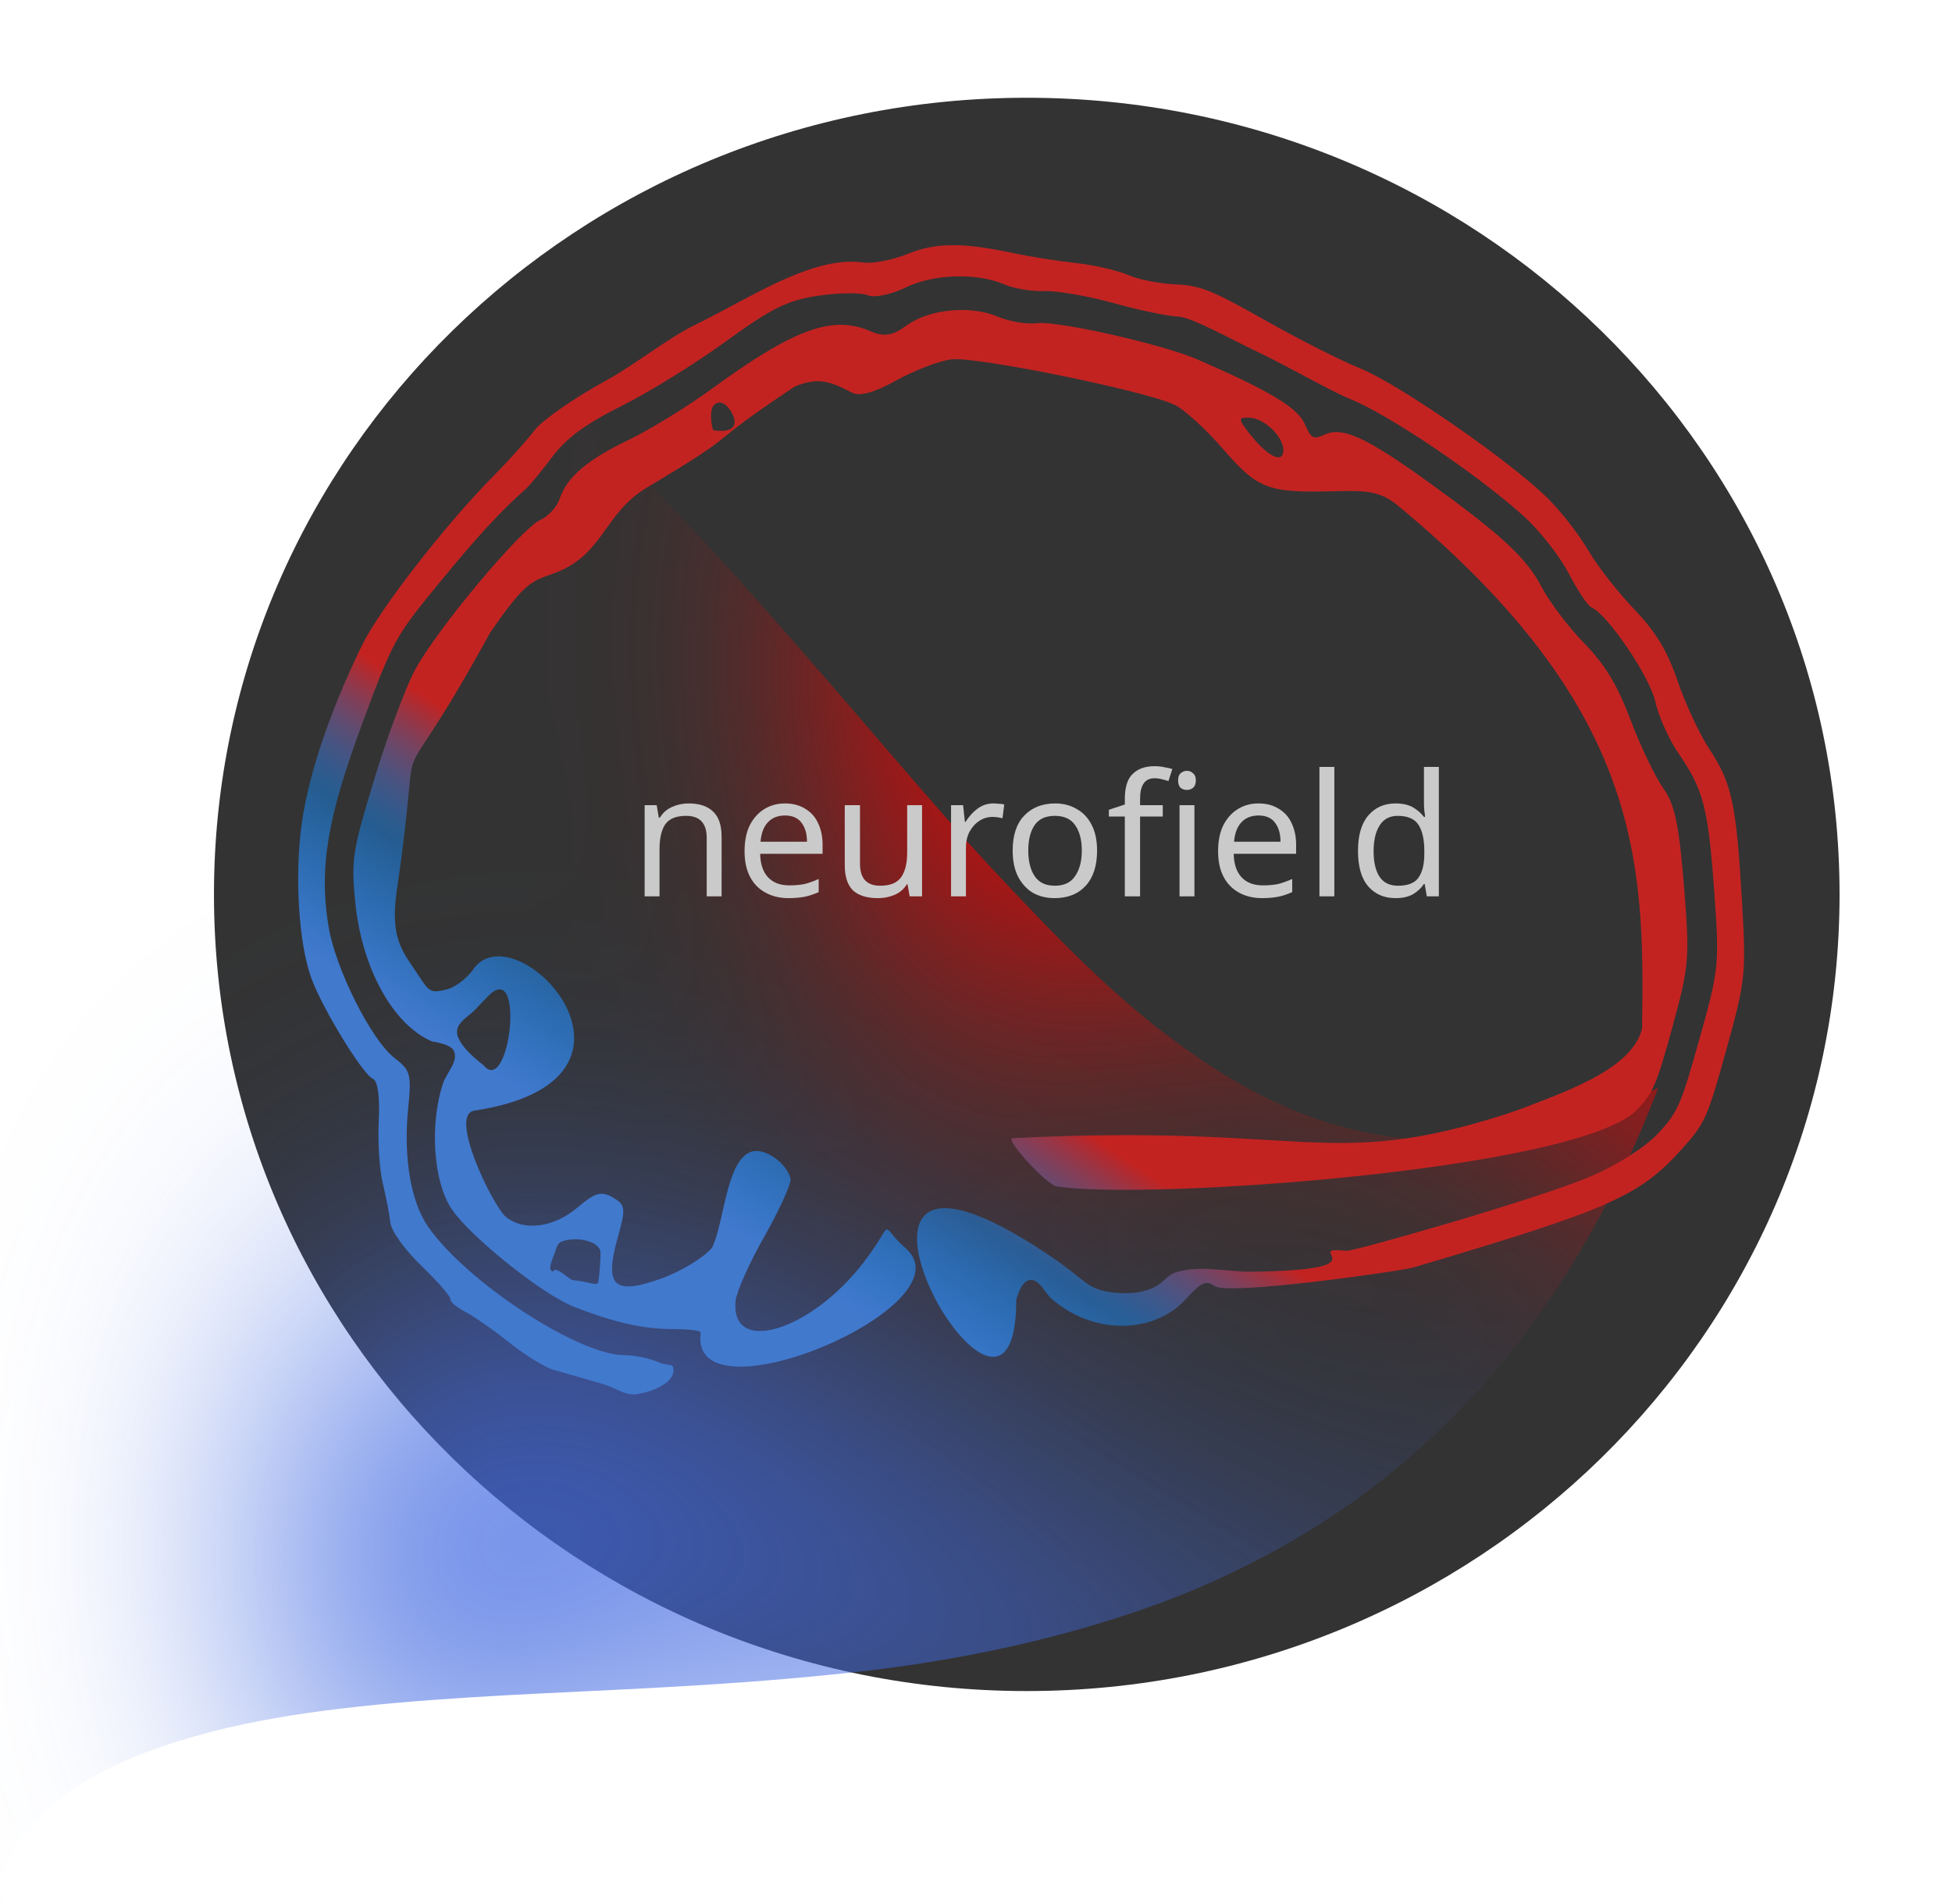
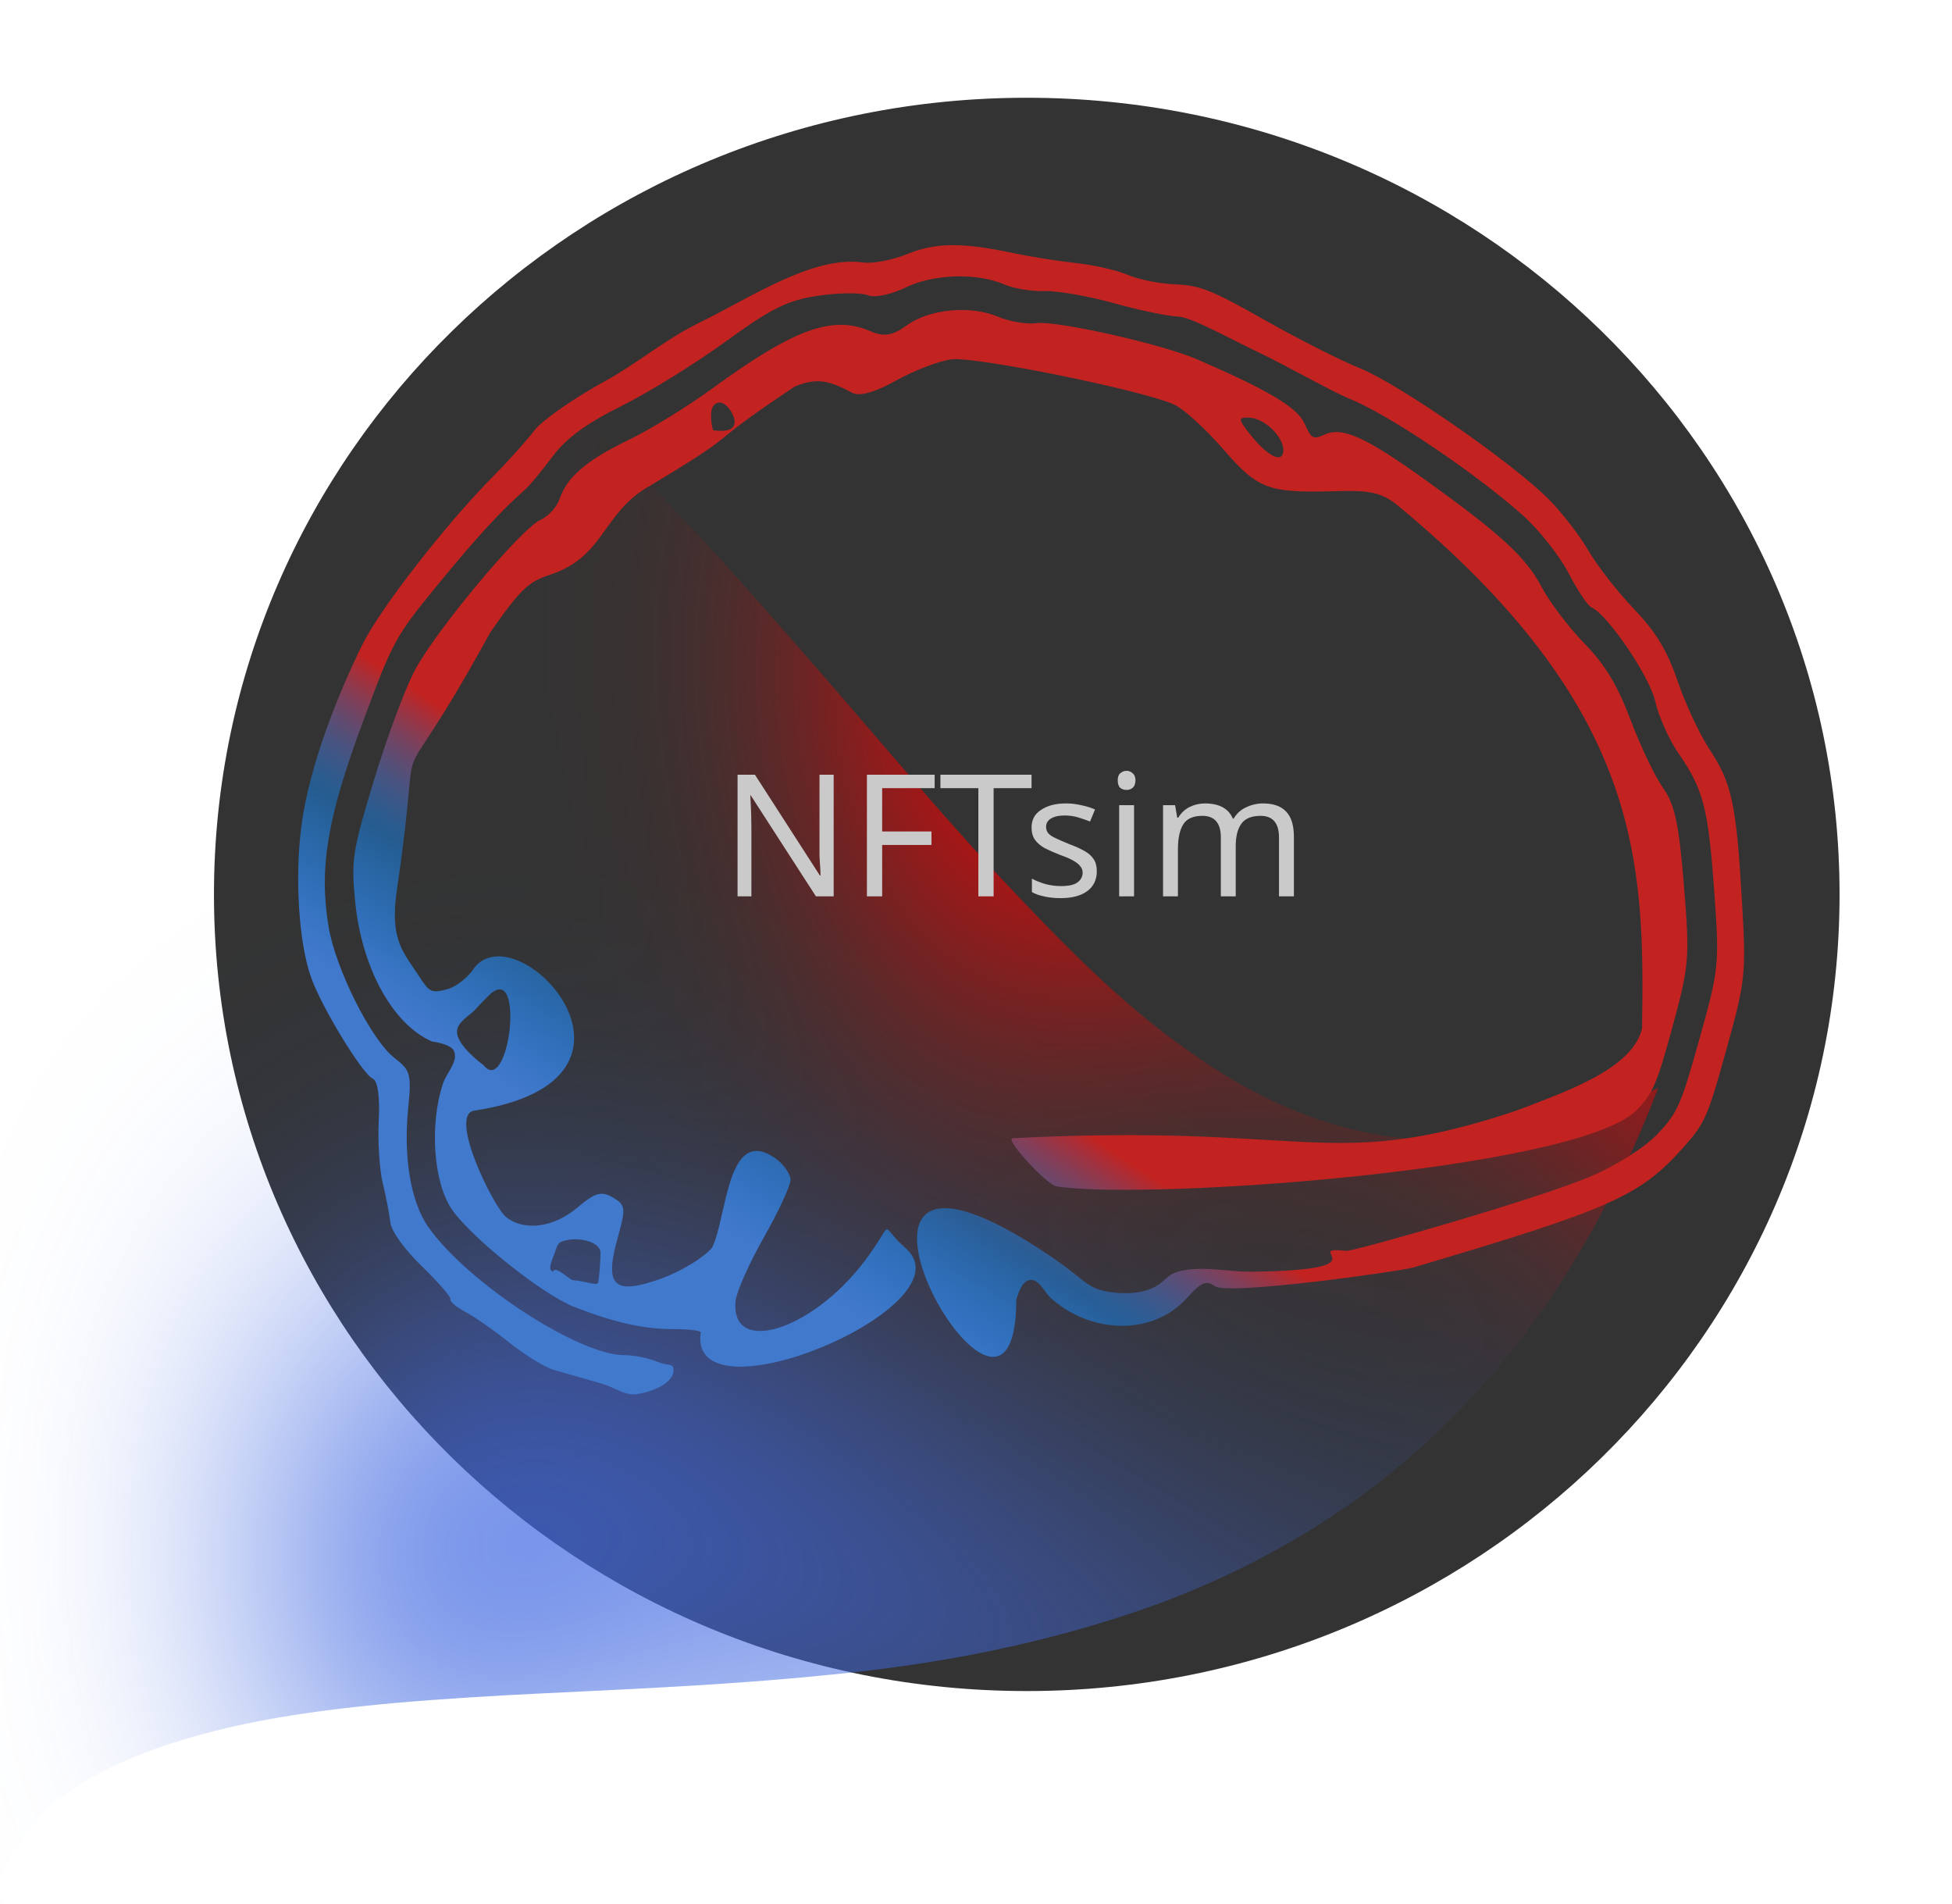
<svg xmlns="http://www.w3.org/2000/svg" xmlns:xlink="http://www.w3.org/1999/xlink" width="86.003" height="83.856" id="svg2" version="1.1">
  <defs id="defs4">
    <linearGradient id="linearGradient4370">
      <stop style="stop-color:#c22321;stop-opacity:1" offset="0" id="stop4372" />
      <stop id="stop4374" offset="0.491" style="stop-color:#1786ed;stop-opacity:0.498" />
      <stop style="stop-color:#4179cd;stop-opacity:1" offset="1" id="stop4376" />
    </linearGradient>
    <linearGradient id="lg1">
      <stop stop-color="#3778ae" offset="0" id="stop7" />
      <stop stop-color="#366c99" offset="1" id="stop9" />
    </linearGradient>
    <linearGradient id="lg2">
      <stop stop-color="#fff" offset="0" id="stop12" />
      <stop stop-color="#fff" stop-opacity="0.165" offset="1" id="stop14" />
    </linearGradient>
    <linearGradient id="lg3">
      <stop stop-color="#ffe253" offset="0" id="stop17" />
      <stop stop-color="#ffca1c" offset="1" id="stop19" />
    </linearGradient>
    <linearGradient id="lg4">
      <stop stop-color="#000" offset="0" id="stop22" />
      <stop stop-color="#000" stop-opacity="0" offset="1" id="stop24" />
    </linearGradient>
    <linearGradient x1="94.693" y1="112.511" x2="94.693" y2="64.053" id="lg5" xlink:href="#lg2" gradientUnits="userSpaceOnUse" gradientTransform="matrix(0.353878,0,0,0.353878,-17.3795,-19.412)" />
    <linearGradient x1="59.728" y1="102" x2="142.62" y2="102" id="lg6" xlink:href="#lg1" gradientUnits="userSpaceOnUse" gradientTransform="matrix(0.353878,0,0,0.353878,-17.3795,-19.412)" />
    <linearGradient x1="94.693" y1="112.511" x2="94.693" y2="64.053" id="lg7" xlink:href="#lg2" gradientUnits="userSpaceOnUse" gradientTransform="matrix(0.353878,0,0,0.353878,-6.296969,-7.94537)" />
    <linearGradient x1="119.191" y1="89.13" x2="116.965" y2="169.279" id="lg8" xlink:href="#lg3" gradientUnits="userSpaceOnUse" gradientTransform="matrix(0.353878,0,0,0.353878,-16.3897,-17.997)" />
    <radialGradient cx="15.115" cy="63.965" r="12.289" fx="15.115" fy="63.965" id="rg1" xlink:href="#lg4" gradientUnits="userSpaceOnUse" gradientTransform="matrix(1.6,0,0,0.551754,-0.1839747,4.83575)" />
    <clipPath clipPathUnits="userSpaceOnUse" id="clipPath218">
      <path id="path220" d="m -1150.857,4051.458 c -13.513,4.812 -27.11,8.179 -40.31,9.743 -11.937,1.417 -23.578,1.42 -34.502,0.031 0,0 0,0 -10e-5,0 -10.35,-1.299 -20.23,-3.782 -29.454,-7.141 -9.136,-3.302 -17.842,-7.525 -26.19,-12.277 -17.275,-9.653 -33.189,-22.392 -49.78,-35.967 -1e-4,0 -1e-4,-1e-4 -1e-4,-1e-4 -17.374,-14.388 -34.694,-30.541 -54.113,-47.407 -19.509,-17.148 -40.877,-35.159 -66.171,-53.169 -24.481,-17.678 -53.641,-34.739 -89.6,-49.502 0,0 0,0 0,0 -35.449,-14.585 -77.404,-24.113 -126.622,-25.715 -25.012,-0.473 -50.574,1.553 -76.435,6.315 -17.212,3.24 -34.084,7.44 -50.507,12.584 72.302,132.585 142.873,266.095 211.673,400.506 -2.429,-2.095 -4.851,-4.266 -7.24,-6.438 -4.12,-3.776 -7.04,-8.151 -8.987,-12.816 -4.221,-9.944 0.57,-19.182 10.993,-27.995 11.519,-8.912 29.187,-14.391 50.797,-18.368 22.242,-3.947 47.746,-5.53 75.298,-6.713 27.054,-1.104 56.45,-1.837 86.821,-4.197 28.81,-2.082 59.377,-6.398 89.129,-14.689 14.406,-4.06 28.548,-9.279 42.017,-15.678 13.559,-6.45 26.208,-14.175 37.654,-22.958 11.97,-9.208 22.412,-19.495 31.349,-30.458 9.76,-11.989 17.685,-24.683 24.181,-37.69 z" style="color:#000000;clip-rule:nonzero;display:inline;overflow:visible;visibility:visible;opacity:0.5;color-interpolation:sRGB;color-interpolation-filters:linearRGB;fill:url(#pattern222);fill-opacity:1;stroke:none;stroke-width:6;marker:none;enable-background:accumulate" />
    </clipPath>
    <filter id="filter2937" x="-0.11" width="1.221" y="-0.271" height="1.542" style="color-interpolation-filters:sRGB">
      <feGaussianBlur stdDeviation="25.443" id="feGaussianBlur2939" />
    </filter>
    <filter id="filter2921" x="-0.11" width="1.221" y="-0.512" height="2.025" style="color-interpolation-filters:sRGB">
      <feGaussianBlur stdDeviation="25.443" id="feGaussianBlur2923" />
    </filter>
    <filter style="color-interpolation-filters:sRGB" id="filter4517" x="-0.11" width="1.221" y="-0.165" height="1.329">
      <feGaussianBlur stdDeviation="31.264" id="feGaussianBlur4519" />
    </filter>
    <linearGradient id="linearGradient4612">
      <stop id="stop4614" offset="0" style="stop-color:#df2a46;stop-opacity:1;" />
      <stop style="stop-color:#173fed;stop-opacity:0.498;" offset="0.5" id="stop4622" />
      <stop id="stop4616" offset="1" style="stop-color:#0500fc;stop-opacity:0;" />
    </linearGradient>
    <linearGradient gradientTransform="matrix(4.316762,0,0,3.908654,-810.2014,323.5444)" gradientUnits="userSpaceOnUse" y2="36.827" x2="142.359" y1="26.657" x1="149.071" id="linearGradient4624" xlink:href="#linearGradient4370" />
    <linearGradient gradientTransform="translate(87.12924,21.4089)" gradientUnits="userSpaceOnUse" y2="211.411" x2="337.027" y1="211.411" x1="92.655" id="linearGradient4658" xlink:href="#linearGradient4612" />
    <radialGradient gradientUnits="userSpaceOnUse" gradientTransform="matrix(1,0,0,0.7631734,87.12924,72.15615)" r="117.334" fy="214.28" fx="215.884" cy="214.28" cx="215.884" id="radialGradient4666" xlink:href="#linearGradient4612" />
    <linearGradient y2="172.204" x2="382.547" y1="172.204" x1="137.672" gradientTransform="translate(3.1615915e-6,-1.0774685e-7)" gradientUnits="userSpaceOnUse" id="linearGradient4799" xlink:href="#linearGradient4612" />
  </defs>
  <ellipse style="opacity:1;fill:#333333;fill-opacity:1;fill-rule:nonzero;stroke:none;stroke-width:1.488;stroke-linejoin:miter;stroke-miterlimit:4;stroke-dasharray:none;stroke-dashoffset:0;stroke-opacity:1" id="path3451" cx="45.238" cy="39.398" rx="35.811" ry="35.092" />
  <g transform="matrix(0.1630539,0,0,0.2128378,260.7073,-814.3775)" id="g209" clip-path="url(#clipPath218)" style="opacity:1;filter:url(#filter4517)">
    <path id="path136" d="m -1831.401,3836.844 c 20.798,37.589 42.028,74.926 63.681,112.004 18.637,-8.542 38.274,-15.338 58.604,-20.235 19.065,-4.534 38.163,-7.093 57.057,-7.79 37.103,-0.999 70.603,4.268 100.393,13.531 0,0 0,0 0,0 30.401,9.404 56.946,21.345 80.797,34.106 24.589,13.032 46.899,26.596 68.241,39.586 21.155,12.79 41.222,25.111 61.532,35.701 0,0 0,0 0,0 19.387,10.022 38.632,18.885 58.706,24.476 9.732,2.75 19.671,4.829 29.78,5.935 10.218,1.129 20.726,1.294 31.314,0.313 0,0 10e-5,0 10e-5,0 11.173,-1.024 22.54,-3.362 33.787,-6.933 12.432,-3.944 24.738,-9.429 36.651,-16.082 -13.879,4.391 -27.771,7.274 -41.147,8.293 -12.095,0.924 -23.798,0.394 -34.665,-1.548 -10.295,-1.821 -20.032,-4.834 -29.029,-8.703 -8.913,-3.805 -17.338,-8.517 -25.369,-13.727 -16.635,-10.582 -31.787,-24.207 -47.739,-38.596 -16.703,-15.257 -33.394,-32.286 -52.415,-50.085 -19.09,-18.099 -40.242,-37.127 -65.697,-56.277 -24.625,-18.803 -54.383,-37.034 -91.613,-53.024 0,0 0,0 0,0 -36.744,-15.802 -80.633,-26.305 -132.622,-28.502 -26.411,-0.741 -53.452,1.163 -80.867,5.978 -27.394,4.926 -53.984,12.132 -79.382,21.576 z" style="color:#000000;display:inline;overflow:visible;visibility:visible;fill:#ff0000;fill-opacity:1;fill-rule:nonzero;stroke:none;stroke-width:6;marker:none;filter:url(#filter2937);enable-background:accumulate" transform="matrix(0.6485045,0,0,0.8556184,-194.7888,658.4838)" />
    <path id="path144" d="m -1694.17,4062.462 c 17.498,30.203 35.343,60.2 53.526,89.984 3.336,-5.131 6.958,-9.987 10.867,-14.227 3.622,-4.016 8.034,-7.784 13.028,-11.141 9.576,-6.91 23.865,-11.323 40.792,-14.153 0,0 10e-5,0 10e-5,0 17.771,-2.774 38.374,-2.467 60.797,-0.877 22.987,1.72 47.438,5.18 72.946,8.72 25.102,3.527 51.411,7.143 78.391,9.102 0,0 0,0 0,0 25.74,1.948 52.554,2.004 78.988,-1.634 12.876,-1.798 25.617,-4.59 37.938,-8.474 12.478,-3.939 24.41,-9.041 35.54,-15.201 0,0 10e-5,0 10e-5,0 11.74,-6.507 22.482,-14.151 32.161,-22.616 10.687,-9.352 20.062,-19.649 28.338,-30.488 -9.862,9.014 -20.515,17.213 -31.962,24.207 -10.363,6.331 -21.377,11.662 -32.87,15.779 -10.895,3.902 -22.205,6.707 -33.698,8.437 0,0 0,0 0,0 -11.356,1.709 -22.876,2.377 -34.381,2.192 -23.661,-0.386 -47.176,-4.281 -70.146,-9.749 0,0 0,0 0,0 -24.072,-5.722 -47.66,-13.133 -71.041,-20.698 -23.692,-7.66 -47.209,-15.525 -70.895,-22.176 -23.046,-6.461 -46.239,-11.839 -69.516,-14.374 0,0 0,0 0,0 -22.535,-2.442 -45.199,-2.249 -66.776,2.084 -11.054,2.198 -21.869,5.438 -32.223,9.68 -10.38,4.245 -20.351,9.524 -29.805,15.622 z" style="color:#000000;display:inline;overflow:visible;visibility:visible;fill:#4169e1;fill-opacity:1;fill-rule:nonzero;stroke:none;stroke-width:5.999;marker:none;filter:url(#filter2921);enable-background:accumulate;stroke-miterlimit:4;stroke-dasharray:none" transform="matrix(0.7675704,0,0,1.043205,-237.4746,-108.6683)" />
  </g>
  <ellipse style="opacity:1;fill:none;fill-opacity:1;fill-rule:nonzero;stroke:none;stroke-width:1.488;stroke-linejoin:miter;stroke-miterlimit:4;stroke-dasharray:none;stroke-dashoffset:0;stroke-opacity:1" id="path4190" cx="39.002" cy="57.124" rx="4.458" ry="0.36" />
  <g id="g4362" transform="matrix(0.2316551,0,0,0.2558425,62.41302,-75.40859)">
    <path id="path3352" d="m -76.13,518.476 c 0.458,-1.303 1.121,-3.184 2.62,-3.346 1.787,-0.193 2.713,2.142 4.07,3.213 7.891,6.229 19.386,6.231 25.637,0.006 3.022,-3.009 3.797,-3.17 5.479,-2.139 2.576,1.579 35.257,-2.578 37.764,-3.25 37.489,-10.053 42.962,-12.273 51.027,-20.386 4.393,-4.419 4.834,-5.313 8.45,-17.106 3.67,-11.967 3.782,-12.96 2.947,-25.915 -1.06,-16.437 -1.91,-19.982 -6.199,-25.865 -1.84,-2.524 -4.548,-7.78 -6.016,-11.678 -1.976,-5.245 -4.137,-8.475 -8.313,-12.42 -3.104,-2.932 -7.009,-7.469 -8.679,-10.08 -1.669,-2.612 -5.106,-6.617 -7.636,-8.901 -7.047,-6.359 -28.468,-19.798 -35.801,-22.46 -3.601,-1.307 -11.755,-5.046 -18.121,-8.31 -10.061,-5.158 -12.279,-5.959 -16.96,-6.13 -2.962,-0.108 -7.044,-0.843 -9.071,-1.635 -2.027,-0.791 -6.466,-1.71 -9.865,-2.041 -3.398,-0.331 -8.716,-1.093 -11.817,-1.692 -9.727,-1.88 -14.805,-1.85 -20.171,0.121 -2.858,1.05 -6.659,1.717 -8.446,1.483 -9.554,-1.251 -21.351,6.017 -31.385,10.454 -6.207,2.744 -11.675,6.966 -17.642,9.918 -5.967,2.952 -12.048,6.79 -13.513,8.529 -1.465,1.739 -4.959,5.26 -7.765,7.826 -9.129,8.348 -21.61,22.879 -24.971,29.073 -4.331,7.981 -10.045,20.398 -11.609,31.354 -1.231,8.622 -0.522,19.938 1.897,26.032 2.056,5.177 9.763,16.588 11.72,17.352 0.919,0.359 1.349,3.117 1.115,7.161 -0.209,3.618 0.131,8.477 0.756,10.798 0.625,2.321 1.278,5.372 1.452,6.781 0.185,1.5 2.671,4.628 6.002,7.552 3.127,2.745 5.571,5.303 5.431,5.684 -0.14,0.381 1.132,1.351 2.827,2.157 1.695,0.805 5.504,3.216 8.464,5.358 2.96,2.142 6.742,4.233 8.404,4.647 1.662,0.414 5.899,1.52 9.416,2.457 2.131,0.568 4.201,2.029 6.393,1.704 2.771,-0.412 7.183,-1.85 6.897,-4.38 -0.111,-0.981 -1.033,-0.403 -3.001,-1.172 -1.651,-0.644 -4.487,-1.166 -6.303,-1.159 -8.684,0.033 -29.834,-12.462 -37.288,-22.029 -3.36,-4.313 -4.799,-11.996 -3.849,-20.552 0.642,-5.785 0.436,-6.469 -2.587,-8.571 -4.417,-3.071 -11.223,-15.33 -12.557,-22.617 -1.852,-10.116 -0.265,-18.721 6.49,-35.19 5.778,-14.088 6.169,-14.737 14.257,-23.677 7.392,-8.171 11.807,-12.523 16.692,-16.455 0.828,-0.667 3.156,-3.209 5.173,-5.649 2.613,-3.161 6.38,-5.659 13.102,-8.689 5.19,-2.339 14.151,-7.361 19.915,-11.162 8.594,-5.666 11.761,-7.076 17.601,-7.833 3.917,-0.508 8.116,-0.535 9.33,-0.061 1.215,0.474 4.439,-0.123 7.165,-1.327 5.333,-2.356 13.561,-2.586 18.837,-0.526 1.8,0.703 5.231,1.213 7.625,1.135 2.394,-0.078 8.304,0.854 13.133,2.072 4.829,1.218 10.344,2.258 12.257,2.311 2.466,0.069 9.908,3.835 14.776,5.931 6.075,2.616 14.314,6.939 17.999,8.288 7.267,2.661 23.766,12.722 32.728,19.957 3.081,2.488 7.008,6.968 8.725,9.957 1.717,2.989 3.675,5.65 4.349,5.913 3.065,1.196 11.071,11.859 12.157,16.192 0.649,2.588 2.619,6.589 4.379,8.892 4.787,6.265 5.696,9.417 6.84,23.725 1.016,12.708 0.939,13.417 -2.788,25.472 -3.547,11.476 -4.139,12.696 -7.944,16.374 -2.358,2.28 -7.7,5.374 -12.528,7.258 -10.16,3.964 -45.365,13.01 -46.635,12.897 -9.428,-0.844 8.213,3.343 -18.169,3.592 -4.8,0.045 -9.839,-1.222 -14.399,0.136 -1.203,0.358 -2.054,1.341 -3.081,2.012 -1.98,1.293 -5.075,1.809 -8.664,1.442 -5.245,-0.535 -5.012,-2.004 -12.159,-6.352 -52.812,-32.129 -6.368,43.333 -6.368,7.545 0,-1.5e-4 -4.9e-5,-3e-4 0,-4.4e-4 z m -21.033,-8.813 c -5.458,-4.319 -1.676,-5.062 -7.954,2.372 -10.104,11.964 -25.496,16.157 -24.397,6.646 0.181,-1.563 2.605,-6.477 5.388,-10.92 2.783,-4.443 5.057,-8.883 5.055,-9.867 -0.002,-0.984 -1.299,-2.753 -2.989,-3.793 -9.152,-5.632 -9.062,10.311 -11.944,15.478 -1.612,1.739 -5.939,4.105 -9.773,5.342 -8.88,2.866 -10.739,1.281 -8.189,-6.983 1.607,-5.209 1.542,-5.718 -0.906,-7.02 -2.156,-1.147 -3.378,-0.835 -6.68,1.705 -4.518,3.475 -10.131,4.164 -13.614,1.67 -2.391,-1.712 -11.063,-17.638 -6.048,-18.326 38.038,-5.213 8.584,-34.183 0.051,-24.65 -1.167,1.685 -3.545,3.384 -5.282,3.776 -2.934,0.66 -3.311,0.499 -5.275,-2.263 -2.857,-4.017 -5.641,-6.125 -4.23,-14.783 5.571,-34.191 -2.799,-10.462 17.786,-44.431 6.183,-8.052 7.487,-8.736 11.621,-10.003 9.989,-3.06 9.726,-10.367 18.173,-14.929 19.784,-10.686 9.065,-5.931 28.135,-17.402 3.991,-1.427 6.156,-1.213 10.85,1.07 1.43,0.696 4.275,-0.013 8.387,-2.087 3.423,-1.727 8.159,-3.368 10.525,-3.647 4.584,-0.541 36.952,5.428 42.474,7.833 1.812,0.789 5.922,4.184 9.133,7.545 6.627,6.935 8.561,7.614 20.899,7.335 5.991,-0.136 8.901,-0.164 12.359,2.426 46.517,34.839 46.998,61.378 46.491,90.083 -0.474,1.772 -1.635,3.35 -3.289,4.779 -1.654,1.429 -3.802,2.709 -6.251,3.886 -2.449,1.177 -5.199,2.251 -8.057,3.266 -2.858,1.016 -5.786,2.077 -8.708,2.918 -33.507,9.64 -37.487,1.464 -93.43,4.027 -1.548,0.071 6.47,8.023 8.389,8.293 17.199,2.421 97.881,-2.742 110.138,-12.962 3.255,-2.994 3.992,-4.521 6.995,-14.497 3.193,-10.608 3.299,-11.796 2.174,-24.393 -0.941,-10.526 -1.749,-13.955 -3.941,-16.719 -1.517,-1.912 -4.302,-7.18 -6.19,-11.706 -2.522,-6.045 -4.862,-9.555 -8.818,-13.224 -2.962,-2.748 -6.611,-7.109 -8.109,-9.691 -2.96,-5.102 -7.732,-9.084 -22.058,-18.403 -11.296,-7.348 -15.796,-9.207 -19.097,-7.888 -2.346,0.938 -2.609,0.815 -3.925,-1.832 -1.384,-2.785 -6.707,-5.674 -20.362,-11.053 -6.665,-2.626 -26.686,-6.71 -30.633,-6.25 -1.857,0.217 -5.129,-0.278 -7.271,-1.1 -5.269,-2.021 -13.089,-1.359 -17.397,1.473 -2.735,1.798 -4.325,2.024 -6.971,0.991 -7.167,-2.798 -14.428,-0.408 -30.03,9.883 -4.716,3.11 -11.842,7.08 -15.835,8.822 -8.028,3.502 -11.796,6.414 -13.205,10.204 -0.513,1.381 -2.142,2.993 -3.62,3.584 -3.651,1.459 -19.668,18.785 -23.831,25.778 -1.854,3.115 -5.369,11.635 -7.811,18.934 -4.134,12.354 -4.383,13.803 -3.614,20.982 1.226,11.443 7.148,21.208 14.634,24.13 0,0 3.543,0.375 4.158,1.623 0.88,1.786 -1.377,3.706 -2.066,5.56 -2.623,7.06 -1.852,17.075 1.673,21.721 3.689,4.863 17.305,14.691 23.247,16.78 7.744,2.723 13.17,3.827 18.774,3.822 2.772,-0.002 5.359,0.245 5.304,0.599 -2.502,15.955 51.504,-4.605 38.985,-14.513 z m -67.084,4.022 c -1.197,-0.255 -0.018,-2.269 0.375,-3.325 0.253,-0.68 0.496,-1.588 1.24,-1.837 3.067,-1.029 7.392,0.02 7.424,1.899 0.019,1.127 -0.254,4.616 -0.473,5.19 -0.219,0.575 -2.327,-0.305 -4.757,-0.451 -0.718,-0.043 -3.326,-2.635 -3.809,-1.477 0,0 -1e-5,3.9e-4 -1.5e-4,3.6e-4 z m 76.116,-0.596 c 7.804,9.21 -9.819,-11.587 0,0 z m -88.499,-46.786 c 7.235,-6.816 4.138,17.541 -0.879,11.798 0,0 -5.023,-3.286 -4.993,-5.714 0.021,-1.728 2.381,-2.703 3.652,-3.992 0.711,-0.721 2.22,-2.091 2.22,-2.091 z m 43.02,-101.834 c 1.592,-1.418 3.603,1.125 3.87,2.552 0.29,1.546 -1.109,2.177 -4.017,1.811 -0.175,-0.022 -0.953,-3.383 0.147,-4.363 z m 102.019,5.137 c -2.377,-2.724 -2.406,-3.001 -0.308,-2.955 3.296,0.073 7.298,3.974 6.442,6.278 -0.536,1.443 -3.266,-0.036 -6.134,-3.324 z" style="fill:url(#linearGradient4624);fill-opacity:1;fill-rule:nonzero;stroke-width:0.354;stroke-miterlimit:4;stroke-dasharray:none" />
    <g id="g5071" transform="matrix(1.746657,0.07320459,-0.1262263,1.025936,-194.5119,-104.6219)" />
  </g>
-   <text xml:space="preserve" style="font-style:normal;font-weight:normal;font-size:40px;line-height:125%;font-family:'Bitstream Vera Sans';letter-spacing:0px;word-spacing:0px;fill:#cacaca;fill-opacity:1;stroke:none;stroke-width:1px;stroke-linecap:butt;stroke-linejoin:miter;stroke-opacity:1" x="27.763" y="39.483" id="text4436">
-     <tspan id="tspan4438" x="27.763" y="39.483" style="font-style:normal;font-variant:normal;font-weight:normal;font-stretch:normal;font-size:7.5px;line-height:125%;font-family:Clean;-inkscape-font-specification:'Clean, Normal';text-align:start;writing-mode:lr-tb;text-anchor:start;fill:#cacaca;fill-opacity:1">neurofield</tspan>
+   <text xml:space="preserve" style="font-style:normal;font-weight:normal;font-size:40px;line-height:125%;font-family:'Bitstream Vera Sans';letter-spacing:0px;word-spacing:0px;fill:#cacaca;fill-opacity:1;stroke:none;stroke-width:1px;stroke-linecap:butt;stroke-linejoin:miter;stroke-opacity:1" x="31.763" y="39.483" id="text4436">
+     <tspan id="tspan4438" x="31.763" y="39.483" style="font-style:normal;font-variant:normal;font-weight:normal;font-stretch:normal;font-size:7.5px;line-height:125%;font-family:Clean;-inkscape-font-specification:'Clean, Normal';text-align:start;writing-mode:lr-tb;text-anchor:start;fill:#cacaca;fill-opacity:1">NFTsim</tspan>
  </text>
</svg>
